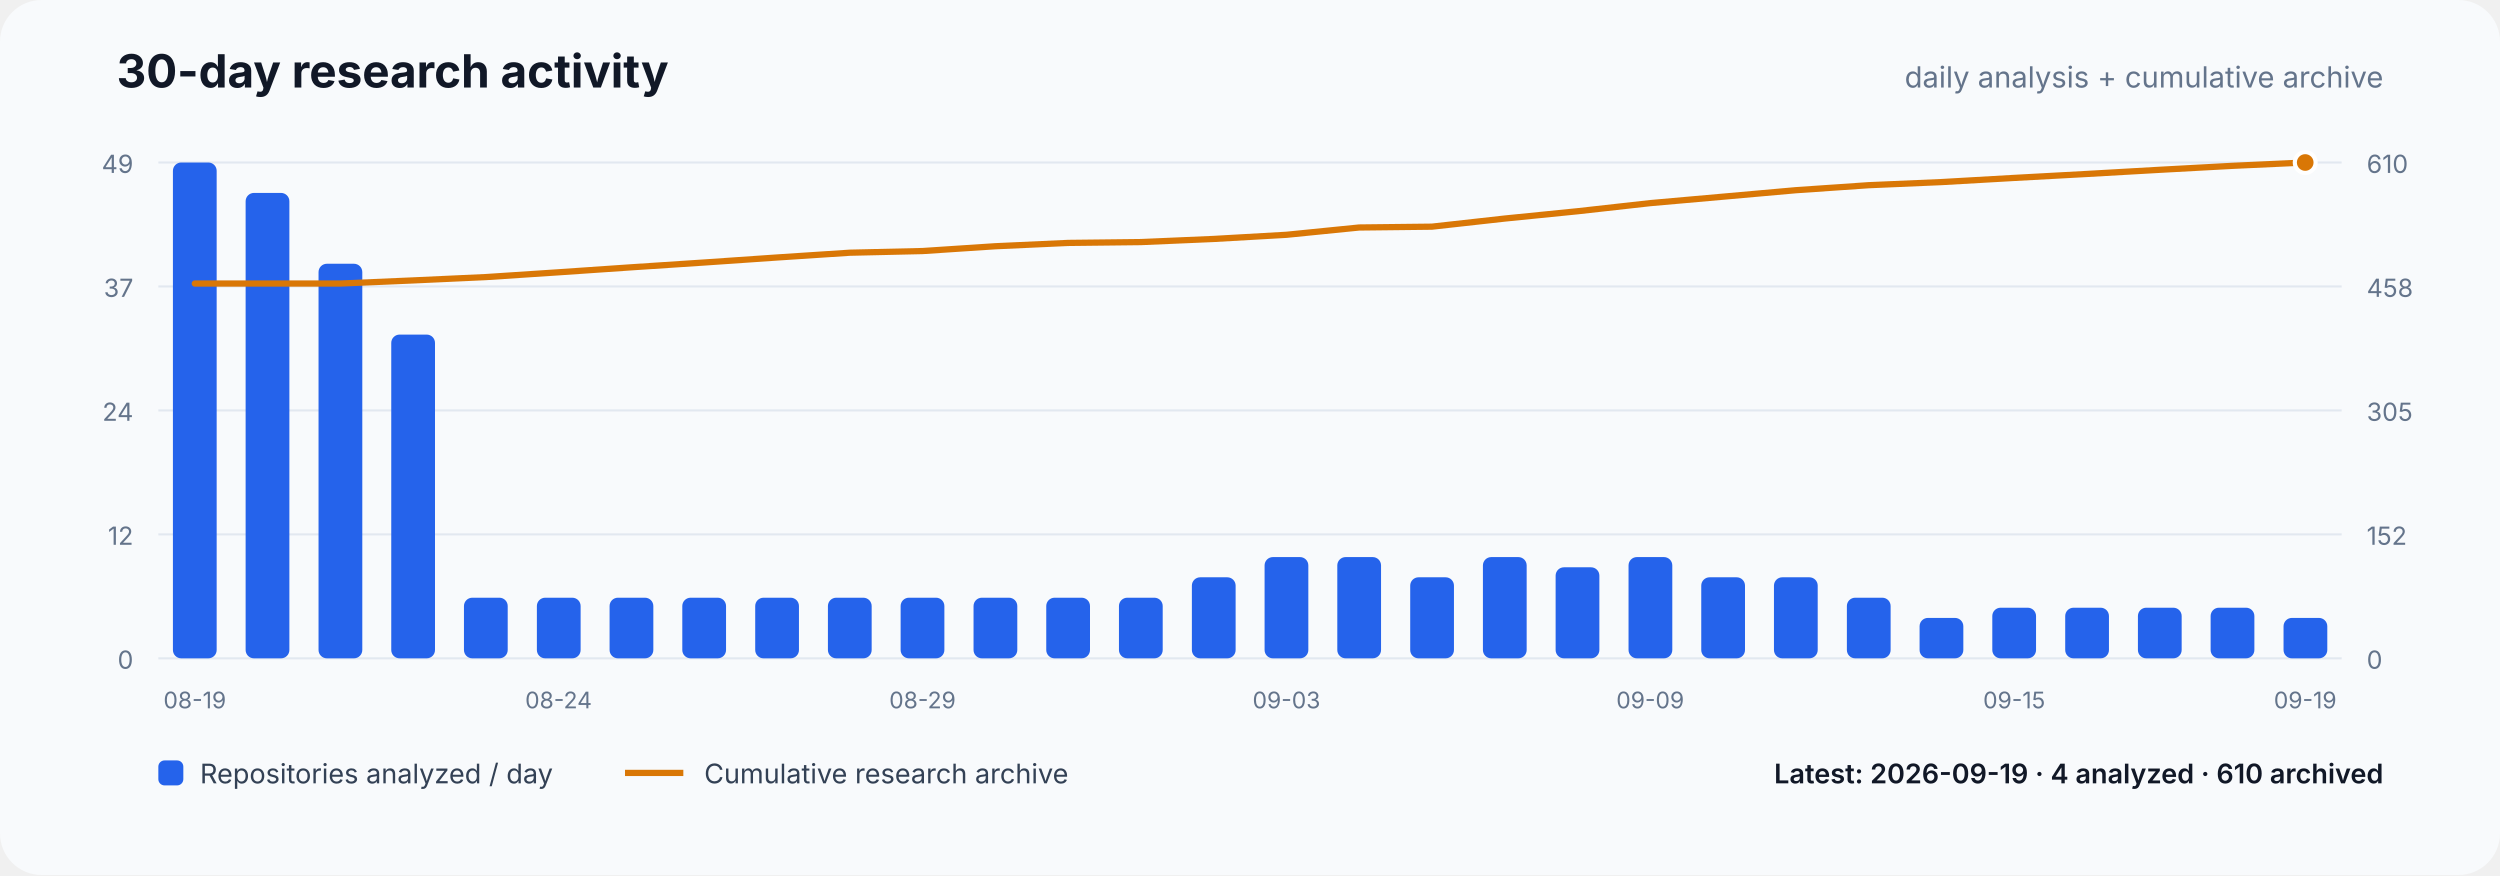
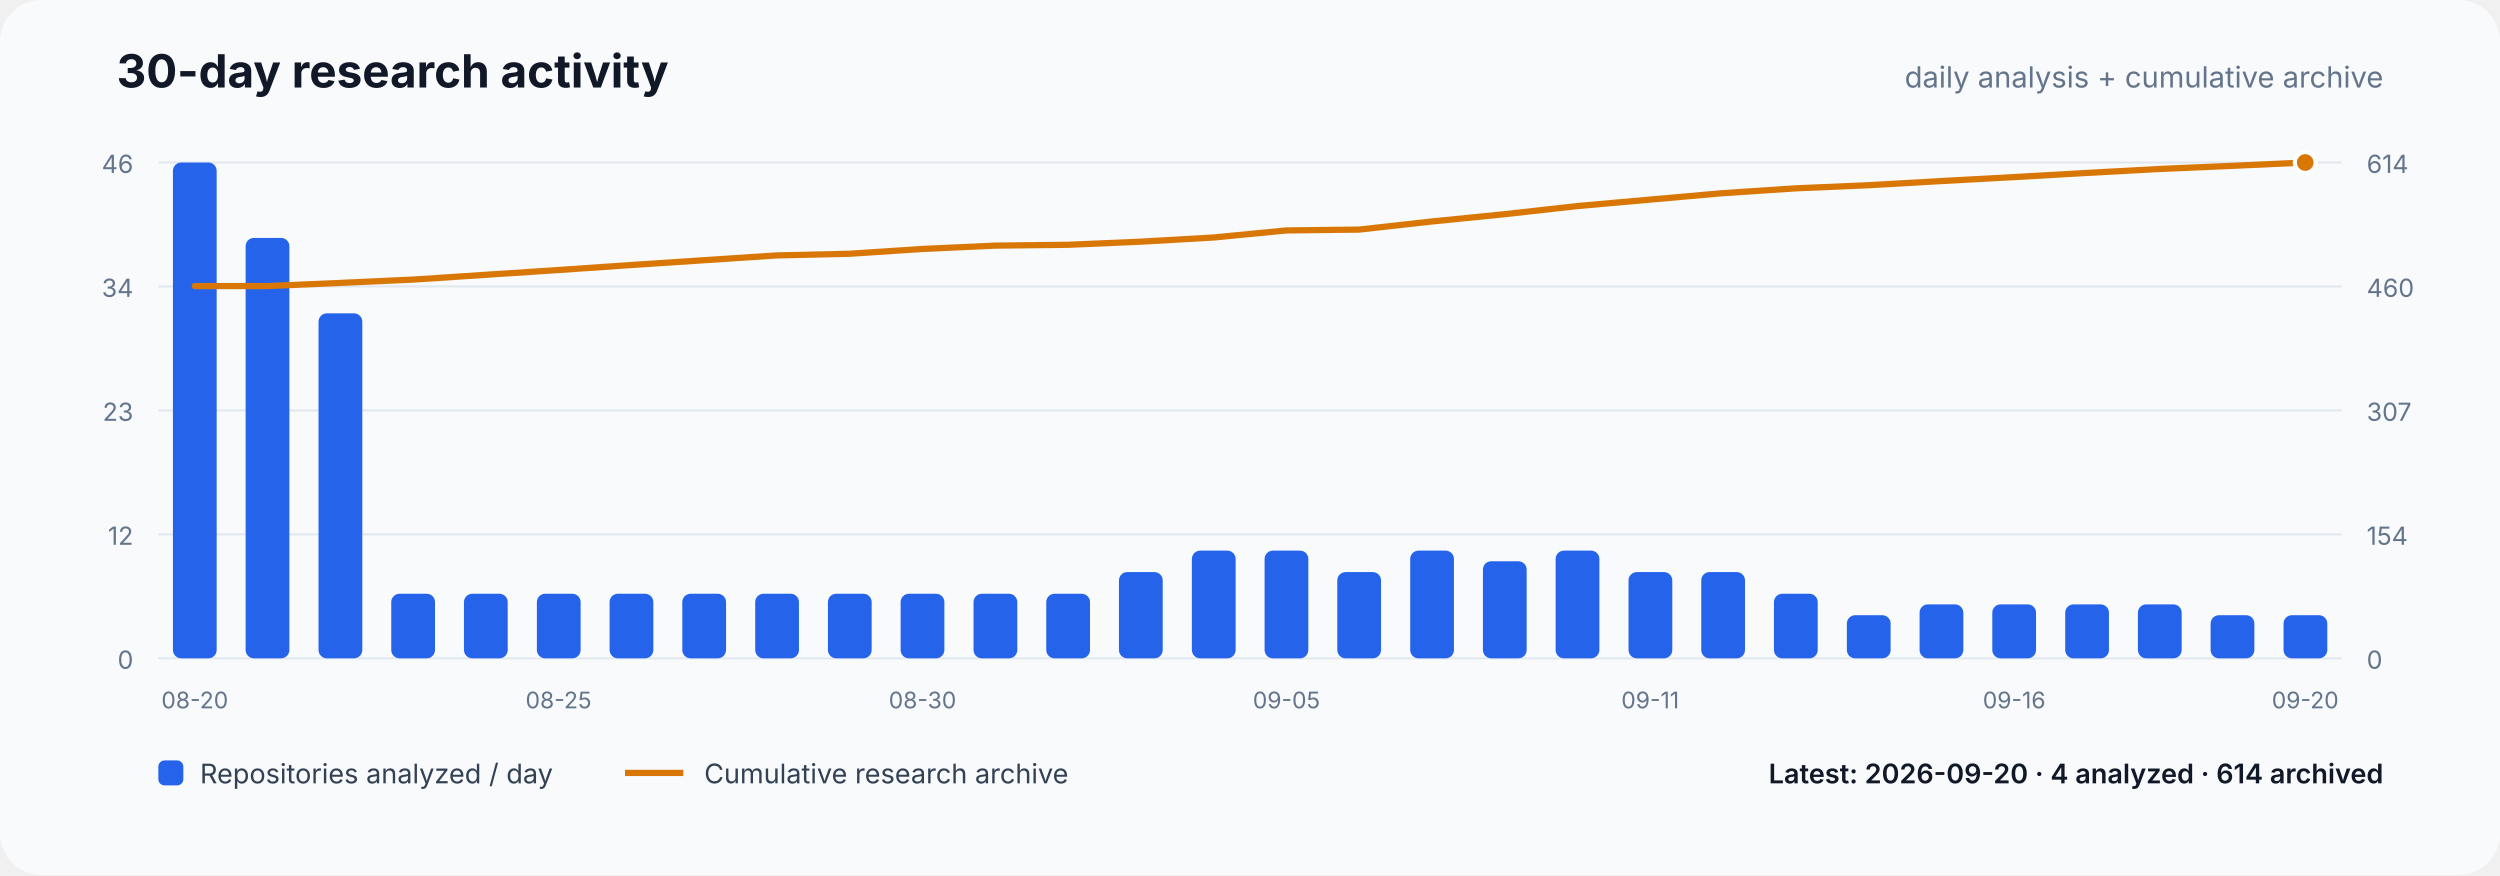
<svg xmlns="http://www.w3.org/2000/svg" width="1200" height="420" viewBox="0 0 1200 420" role="img" aria-labelledby="title desc">
  <rect width="1200" height="420" rx="20" fill="#f8fafc" />
  <text x="56" y="42" font-family="Inter,system-ui,sans-serif" font-size="22" font-weight="700" fill="#111827">30-day research activity</text>
  <text x="1144" y="42" text-anchor="end" font-family="Inter,system-ui,sans-serif" font-size="14" fill="#64748b">daily analysis + cumulative archive</text>
  <line x1="76" y1="316.0" x2="1124" y2="316.0" stroke="#e2e8f0" />
  <text x="64" y="321.0" text-anchor="end" font-family="Inter,system-ui,sans-serif" font-size="12" fill="#64748b">0</text>
  <text x="1136" y="321.0" font-family="Inter,system-ui,sans-serif" font-size="12" fill="#64748b">0</text>
  <line x1="76" y1="256.5" x2="1124" y2="256.5" stroke="#e2e8f0" />
  <text x="64" y="261.5" text-anchor="end" font-family="Inter,system-ui,sans-serif" font-size="12" fill="#64748b">12</text>
-   <text x="1136" y="261.5" font-family="Inter,system-ui,sans-serif" font-size="12" fill="#64748b">152</text>
+   <text x="1136" y="261.5" font-family="Inter,system-ui,sans-serif" font-size="12" fill="#64748b">154</text>
  <line x1="76" y1="197.0" x2="1124" y2="197.0" stroke="#e2e8f0" />
-   <text x="64" y="202.0" text-anchor="end" font-family="Inter,system-ui,sans-serif" font-size="12" fill="#64748b">24</text>
-   <text x="1136" y="202.0" font-family="Inter,system-ui,sans-serif" font-size="12" fill="#64748b">305</text>
+   <text x="64" y="202.0" text-anchor="end" font-family="Inter,system-ui,sans-serif" font-size="12" fill="#64748b">23</text>
+   <text x="1136" y="202.0" font-family="Inter,system-ui,sans-serif" font-size="12" fill="#64748b">307</text>
  <line x1="76" y1="137.5" x2="1124" y2="137.5" stroke="#e2e8f0" />
-   <text x="64" y="142.5" text-anchor="end" font-family="Inter,system-ui,sans-serif" font-size="12" fill="#64748b">37</text>
-   <text x="1136" y="142.5" font-family="Inter,system-ui,sans-serif" font-size="12" fill="#64748b">458</text>
+   <text x="64" y="142.5" text-anchor="end" font-family="Inter,system-ui,sans-serif" font-size="12" fill="#64748b">34</text>
+   <text x="1136" y="142.5" font-family="Inter,system-ui,sans-serif" font-size="12" fill="#64748b">460</text>
  <line x1="76" y1="78.0" x2="1124" y2="78.0" stroke="#e2e8f0" />
-   <text x="64" y="83.0" text-anchor="end" font-family="Inter,system-ui,sans-serif" font-size="12" fill="#64748b">49</text>
-   <text x="1136" y="83.0" font-family="Inter,system-ui,sans-serif" font-size="12" fill="#64748b">610</text>
+   <text x="64" y="83.0" text-anchor="end" font-family="Inter,system-ui,sans-serif" font-size="12" fill="#64748b">46</text>
+   <text x="1136" y="83.0" font-family="Inter,system-ui,sans-serif" font-size="12" fill="#64748b">614</text>
  <rect x="83.0" y="78.0" width="21.0" height="238.0" rx="4" fill="#2563eb" />
-   <text x="93.5" y="340" text-anchor="middle" font-family="Inter,system-ui,sans-serif" font-size="11" fill="#64748b">08-19</text>
-   <rect x="117.9" y="92.6" width="21.0" height="223.4" rx="4" fill="#2563eb" />
-   <rect x="152.9" y="126.6" width="21.0" height="189.4" rx="4" fill="#2563eb" />
-   <rect x="187.8" y="160.6" width="21.0" height="155.4" rx="4" fill="#2563eb" />
-   <rect x="222.7" y="286.9" width="21.0" height="29.1" rx="4" fill="#2563eb" />
-   <rect x="257.7" y="286.9" width="21.0" height="29.1" rx="4" fill="#2563eb" />
-   <text x="268.1" y="340" text-anchor="middle" font-family="Inter,system-ui,sans-serif" font-size="11" fill="#64748b">08-24</text>
-   <rect x="292.6" y="286.9" width="21.0" height="29.1" rx="4" fill="#2563eb" />
-   <rect x="327.5" y="286.9" width="21.0" height="29.1" rx="4" fill="#2563eb" />
-   <rect x="362.5" y="286.9" width="21.0" height="29.1" rx="4" fill="#2563eb" />
-   <rect x="397.4" y="286.9" width="21.0" height="29.1" rx="4" fill="#2563eb" />
-   <rect x="432.3" y="286.9" width="21.0" height="29.1" rx="4" fill="#2563eb" />
-   <text x="442.8" y="340" text-anchor="middle" font-family="Inter,system-ui,sans-serif" font-size="11" fill="#64748b">08-29</text>
-   <rect x="467.3" y="286.9" width="21.0" height="29.1" rx="4" fill="#2563eb" />
-   <rect x="502.2" y="286.9" width="21.0" height="29.1" rx="4" fill="#2563eb" />
-   <rect x="537.1" y="286.9" width="21.0" height="29.1" rx="4" fill="#2563eb" />
-   <rect x="572.1" y="277.1" width="21.0" height="38.9" rx="4" fill="#2563eb" />
-   <rect x="607.0" y="267.4" width="21.0" height="48.6" rx="4" fill="#2563eb" />
-   <text x="617.5" y="340" text-anchor="middle" font-family="Inter,system-ui,sans-serif" font-size="11" fill="#64748b">09-03</text>
-   <rect x="641.9" y="267.4" width="21.0" height="48.6" rx="4" fill="#2563eb" />
-   <rect x="676.9" y="277.1" width="21.0" height="38.9" rx="4" fill="#2563eb" />
-   <rect x="711.8" y="267.4" width="21.0" height="48.6" rx="4" fill="#2563eb" />
-   <rect x="746.7" y="272.3" width="21.0" height="43.7" rx="4" fill="#2563eb" />
-   <rect x="781.7" y="267.4" width="21.0" height="48.6" rx="4" fill="#2563eb" />
-   <text x="792.1" y="340" text-anchor="middle" font-family="Inter,system-ui,sans-serif" font-size="11" fill="#64748b">09-09</text>
-   <rect x="816.6" y="277.1" width="21.0" height="38.9" rx="4" fill="#2563eb" />
-   <rect x="851.5" y="277.1" width="21.0" height="38.9" rx="4" fill="#2563eb" />
-   <rect x="886.5" y="286.9" width="21.0" height="29.1" rx="4" fill="#2563eb" />
-   <rect x="921.4" y="296.6" width="21.0" height="19.4" rx="4" fill="#2563eb" />
-   <rect x="956.3" y="291.7" width="21.0" height="24.3" rx="4" fill="#2563eb" />
-   <text x="966.8" y="340" text-anchor="middle" font-family="Inter,system-ui,sans-serif" font-size="11" fill="#64748b">09-15</text>
-   <rect x="991.3" y="291.7" width="21.0" height="24.3" rx="4" fill="#2563eb" />
-   <rect x="1026.2" y="291.7" width="21.0" height="24.3" rx="4" fill="#2563eb" />
-   <rect x="1061.1" y="291.7" width="21.0" height="24.3" rx="4" fill="#2563eb" />
-   <rect x="1096.1" y="296.6" width="21.0" height="19.4" rx="4" fill="#2563eb" />
-   <text x="1106.5" y="340" text-anchor="middle" font-family="Inter,system-ui,sans-serif" font-size="11" fill="#64748b">09-19</text>
-   <polyline points="93.5,136.1 128.4,136.1 163.3,136.1 198.3,134.6 233.2,133.0 268.1,130.7 303.1,128.3 338.0,126.0 372.9,123.6 407.9,121.3 442.8,120.5 477.7,118.2 512.7,116.6 547.6,116.2 582.5,114.7 617.5,112.7 652.4,109.2 687.3,108.8 722.3,104.9 757.2,101.4 792.1,97.5 827.1,94.4 862.0,91.3 896.9,88.9 931.9,87.4 966.8,85.4 1001.7,83.5 1036.7,81.5 1071.6,79.6 1106.5,78.0" fill="none" stroke="#d97706" stroke-width="3" stroke-linejoin="round" stroke-linecap="round" />
+   <text x="93.5" y="340" text-anchor="middle" font-family="Inter,system-ui,sans-serif" font-size="11" fill="#64748b">08-20</text>
+   <rect x="117.9" y="114.2" width="21.0" height="201.8" rx="4" fill="#2563eb" />
+   <rect x="152.9" y="150.4" width="21.0" height="165.6" rx="4" fill="#2563eb" />
+   <rect x="187.8" y="285.0" width="21.0" height="31.0" rx="4" fill="#2563eb" />
+   <rect x="222.7" y="285.0" width="21.0" height="31.0" rx="4" fill="#2563eb" />
+   <rect x="257.7" y="285.0" width="21.0" height="31.0" rx="4" fill="#2563eb" />
+   <text x="268.1" y="340" text-anchor="middle" font-family="Inter,system-ui,sans-serif" font-size="11" fill="#64748b">08-25</text>
+   <rect x="292.6" y="285.0" width="21.0" height="31.0" rx="4" fill="#2563eb" />
+   <rect x="327.5" y="285.0" width="21.0" height="31.0" rx="4" fill="#2563eb" />
+   <rect x="362.5" y="285.0" width="21.0" height="31.0" rx="4" fill="#2563eb" />
+   <rect x="397.4" y="285.0" width="21.0" height="31.0" rx="4" fill="#2563eb" />
+   <rect x="432.3" y="285.0" width="21.0" height="31.0" rx="4" fill="#2563eb" />
+   <text x="442.8" y="340" text-anchor="middle" font-family="Inter,system-ui,sans-serif" font-size="11" fill="#64748b">08-30</text>
+   <rect x="467.3" y="285.0" width="21.0" height="31.0" rx="4" fill="#2563eb" />
+   <rect x="502.2" y="285.0" width="21.0" height="31.0" rx="4" fill="#2563eb" />
+   <rect x="537.1" y="274.6" width="21.0" height="41.4" rx="4" fill="#2563eb" />
+   <rect x="572.1" y="264.3" width="21.0" height="51.7" rx="4" fill="#2563eb" />
+   <rect x="607.0" y="264.3" width="21.0" height="51.7" rx="4" fill="#2563eb" />
+   <text x="617.5" y="340" text-anchor="middle" font-family="Inter,system-ui,sans-serif" font-size="11" fill="#64748b">09-05</text>
+   <rect x="641.9" y="274.6" width="21.0" height="41.4" rx="4" fill="#2563eb" />
+   <rect x="676.9" y="264.3" width="21.0" height="51.7" rx="4" fill="#2563eb" />
+   <rect x="711.8" y="269.4" width="21.0" height="46.6" rx="4" fill="#2563eb" />
+   <rect x="746.7" y="264.3" width="21.0" height="51.7" rx="4" fill="#2563eb" />
+   <rect x="781.7" y="274.6" width="21.0" height="41.4" rx="4" fill="#2563eb" />
+   <text x="792.1" y="340" text-anchor="middle" font-family="Inter,system-ui,sans-serif" font-size="11" fill="#64748b">09-11</text>
+   <rect x="816.6" y="274.6" width="21.0" height="41.4" rx="4" fill="#2563eb" />
+   <rect x="851.5" y="285.0" width="21.0" height="31.0" rx="4" fill="#2563eb" />
+   <rect x="886.5" y="295.3" width="21.0" height="20.7" rx="4" fill="#2563eb" />
+   <rect x="921.4" y="290.1" width="21.0" height="25.9" rx="4" fill="#2563eb" />
+   <rect x="956.3" y="290.1" width="21.0" height="25.9" rx="4" fill="#2563eb" />
+   <text x="966.8" y="340" text-anchor="middle" font-family="Inter,system-ui,sans-serif" font-size="11" fill="#64748b">09-16</text>
+   <rect x="991.3" y="290.1" width="21.0" height="25.9" rx="4" fill="#2563eb" />
+   <rect x="1026.2" y="290.1" width="21.0" height="25.9" rx="4" fill="#2563eb" />
+   <rect x="1061.1" y="295.3" width="21.0" height="20.7" rx="4" fill="#2563eb" />
+   <rect x="1096.1" y="295.3" width="21.0" height="20.7" rx="4" fill="#2563eb" />
+   <text x="1106.5" y="340" text-anchor="middle" font-family="Inter,system-ui,sans-serif" font-size="11" fill="#64748b">09-20</text>
+   <polyline points="93.5,137.3 128.4,137.3 163.3,135.8 198.3,134.2 233.2,131.9 268.1,129.6 303.1,127.2 338.0,124.9 372.9,122.6 407.9,121.8 442.8,119.5 477.7,117.9 512.7,117.5 547.6,116.0 582.5,114.0 617.5,110.6 652.4,110.2 687.3,106.3 722.3,102.8 757.2,98.9 792.1,95.8 827.1,92.7 862.0,90.4 896.9,88.9 931.9,86.9 966.8,85.0 1001.7,83.0 1036.7,81.1 1071.6,79.6 1106.5,78.0" fill="none" stroke="#d97706" stroke-width="3" stroke-linejoin="round" stroke-linecap="round" />
  <circle cx="1106.5" cy="78.0" r="5" fill="#d97706" stroke="#fff" stroke-width="2" />
  <rect x="76" y="365" width="12" height="12" rx="3" fill="#2563eb" />
  <text x="96" y="376" font-family="Inter,system-ui,sans-serif" font-size="13" fill="#334155">Repositories analyzed / day</text>
  <line x1="300" y1="371" x2="328" y2="371" stroke="#d97706" stroke-width="3" />
  <text x="338" y="376" font-family="Inter,system-ui,sans-serif" font-size="13" fill="#334155">Cumulative research archive</text>
-   <text x="1144" y="376" text-anchor="end" font-family="Inter,system-ui,sans-serif" font-size="13" font-weight="600" fill="#111827">Latest: 2026-09-19 · 4 analyzed · 610 archived</text>
+   <text x="1144" y="376" text-anchor="end" font-family="Inter,system-ui,sans-serif" font-size="13" font-weight="600" fill="#111827">Latest: 2026-09-20 · 4 analyzed · 614 archived</text>
</svg>
